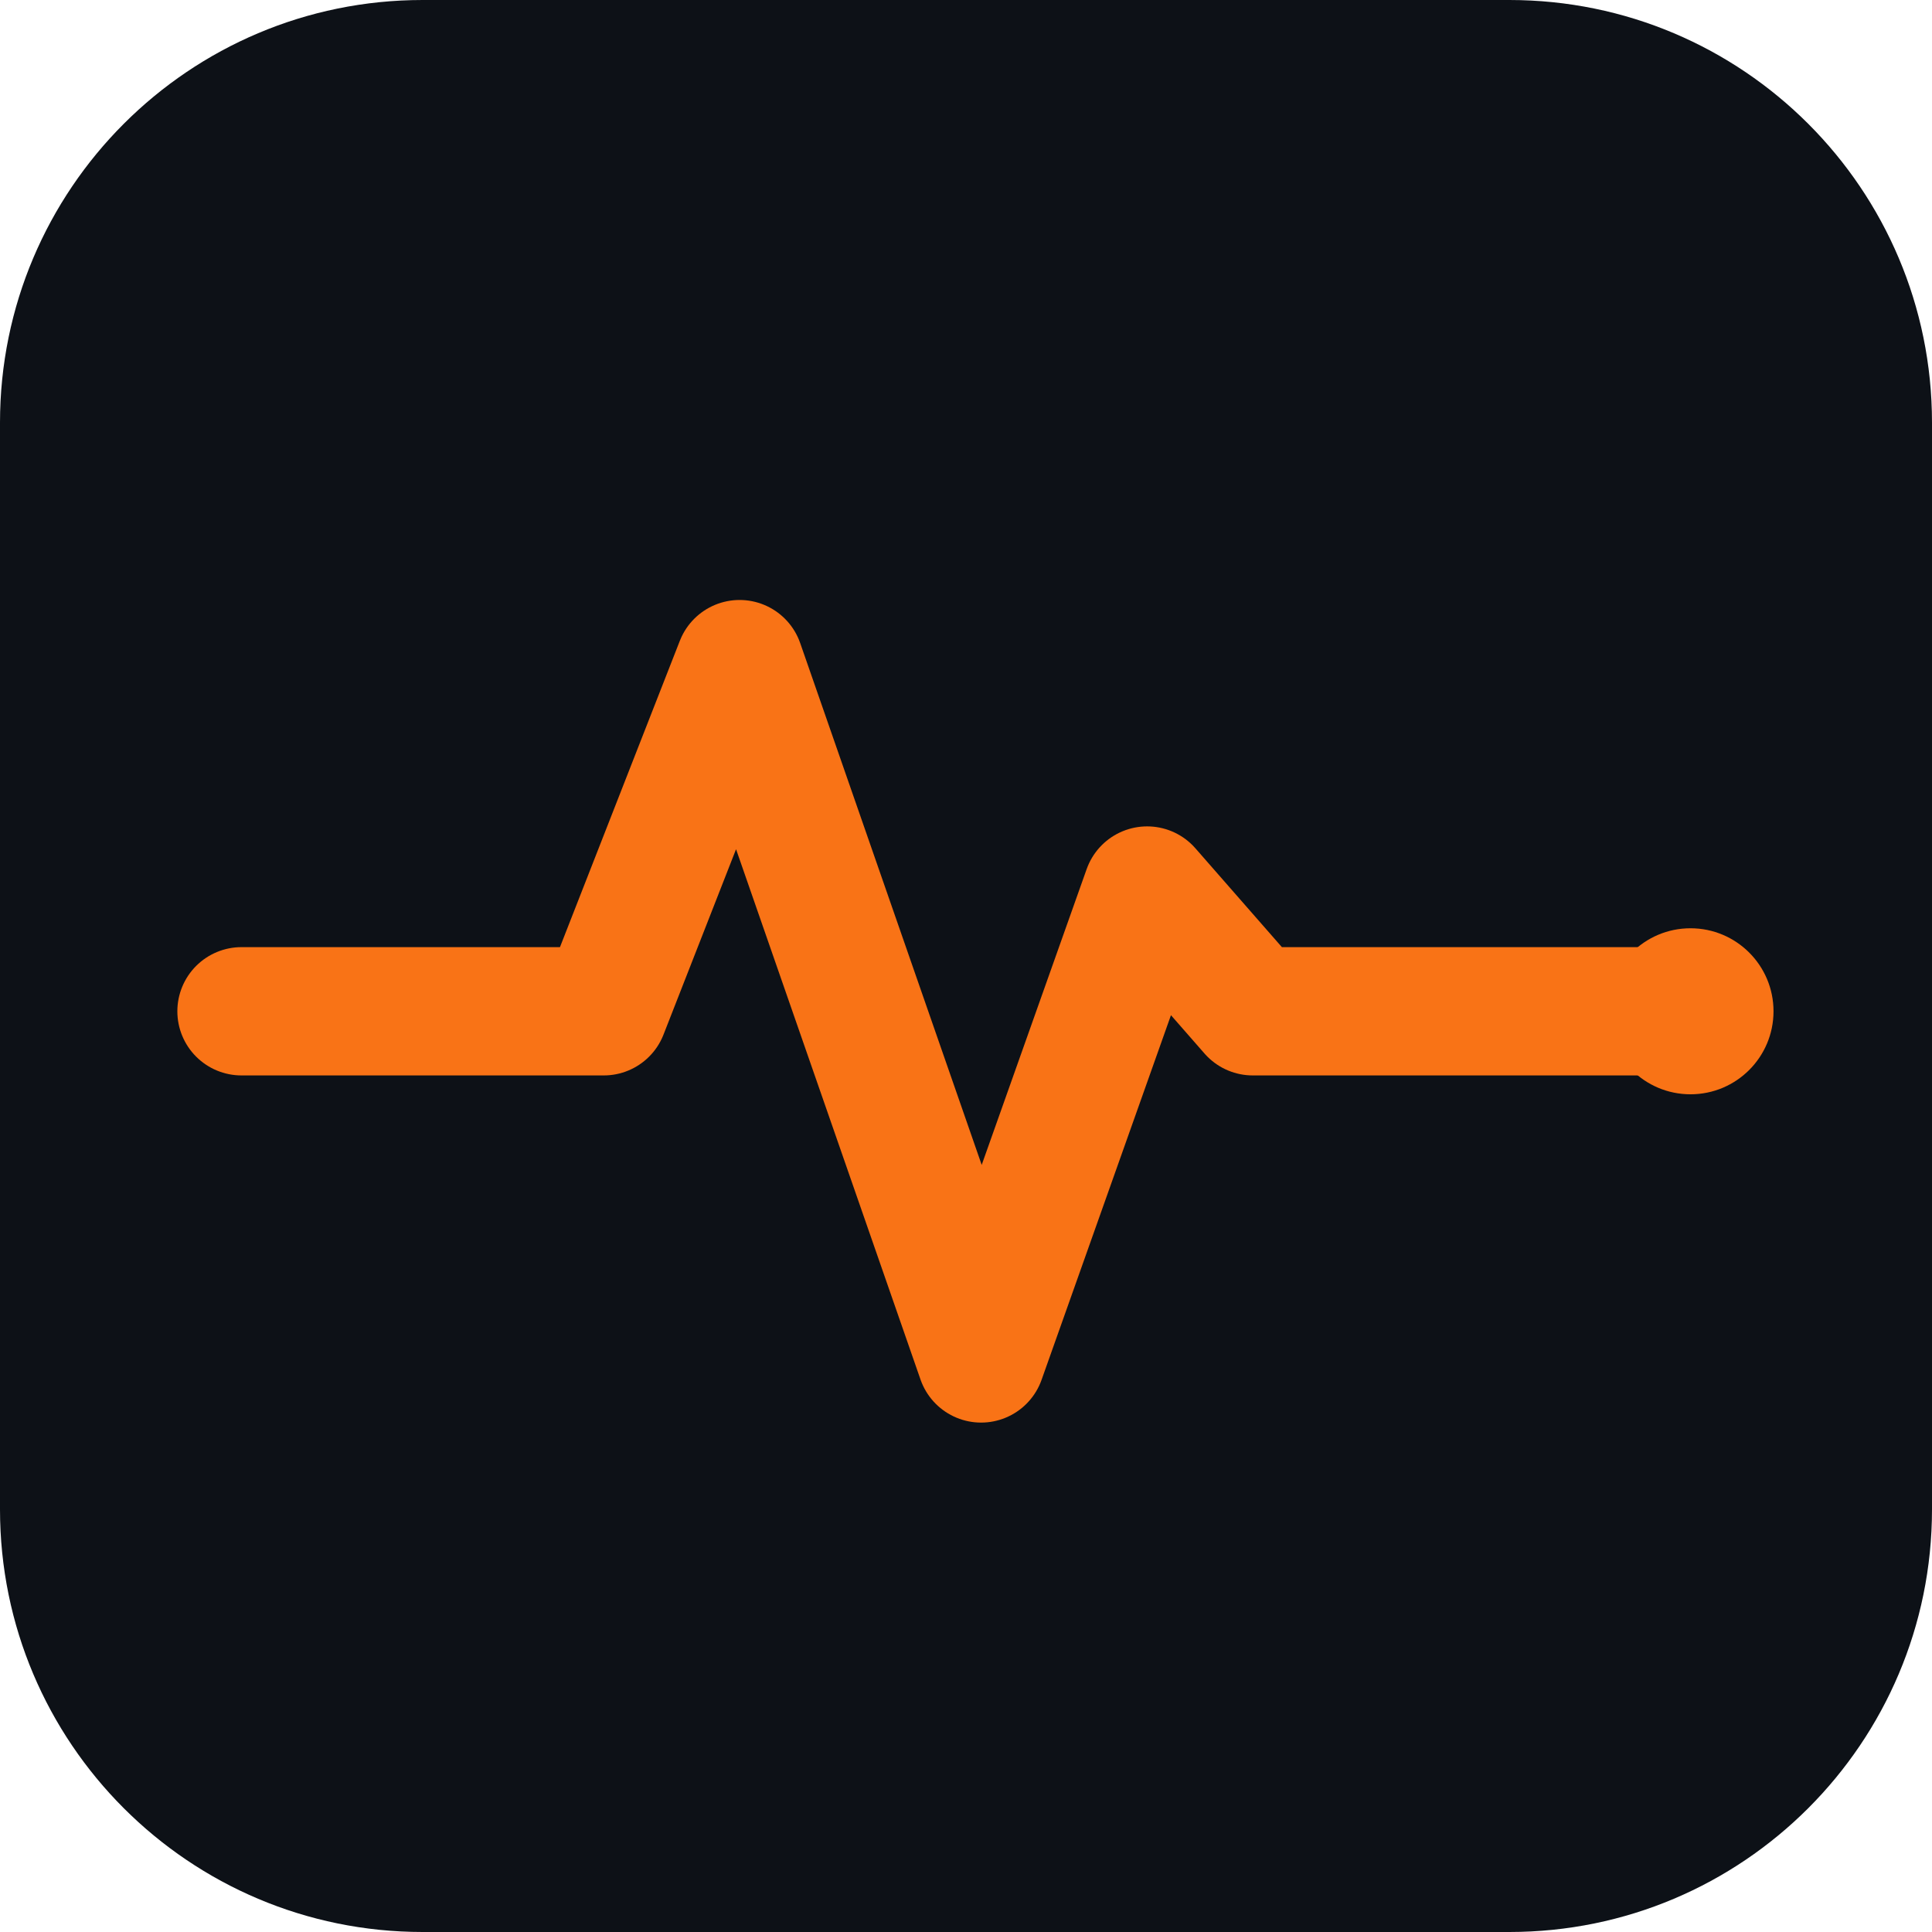
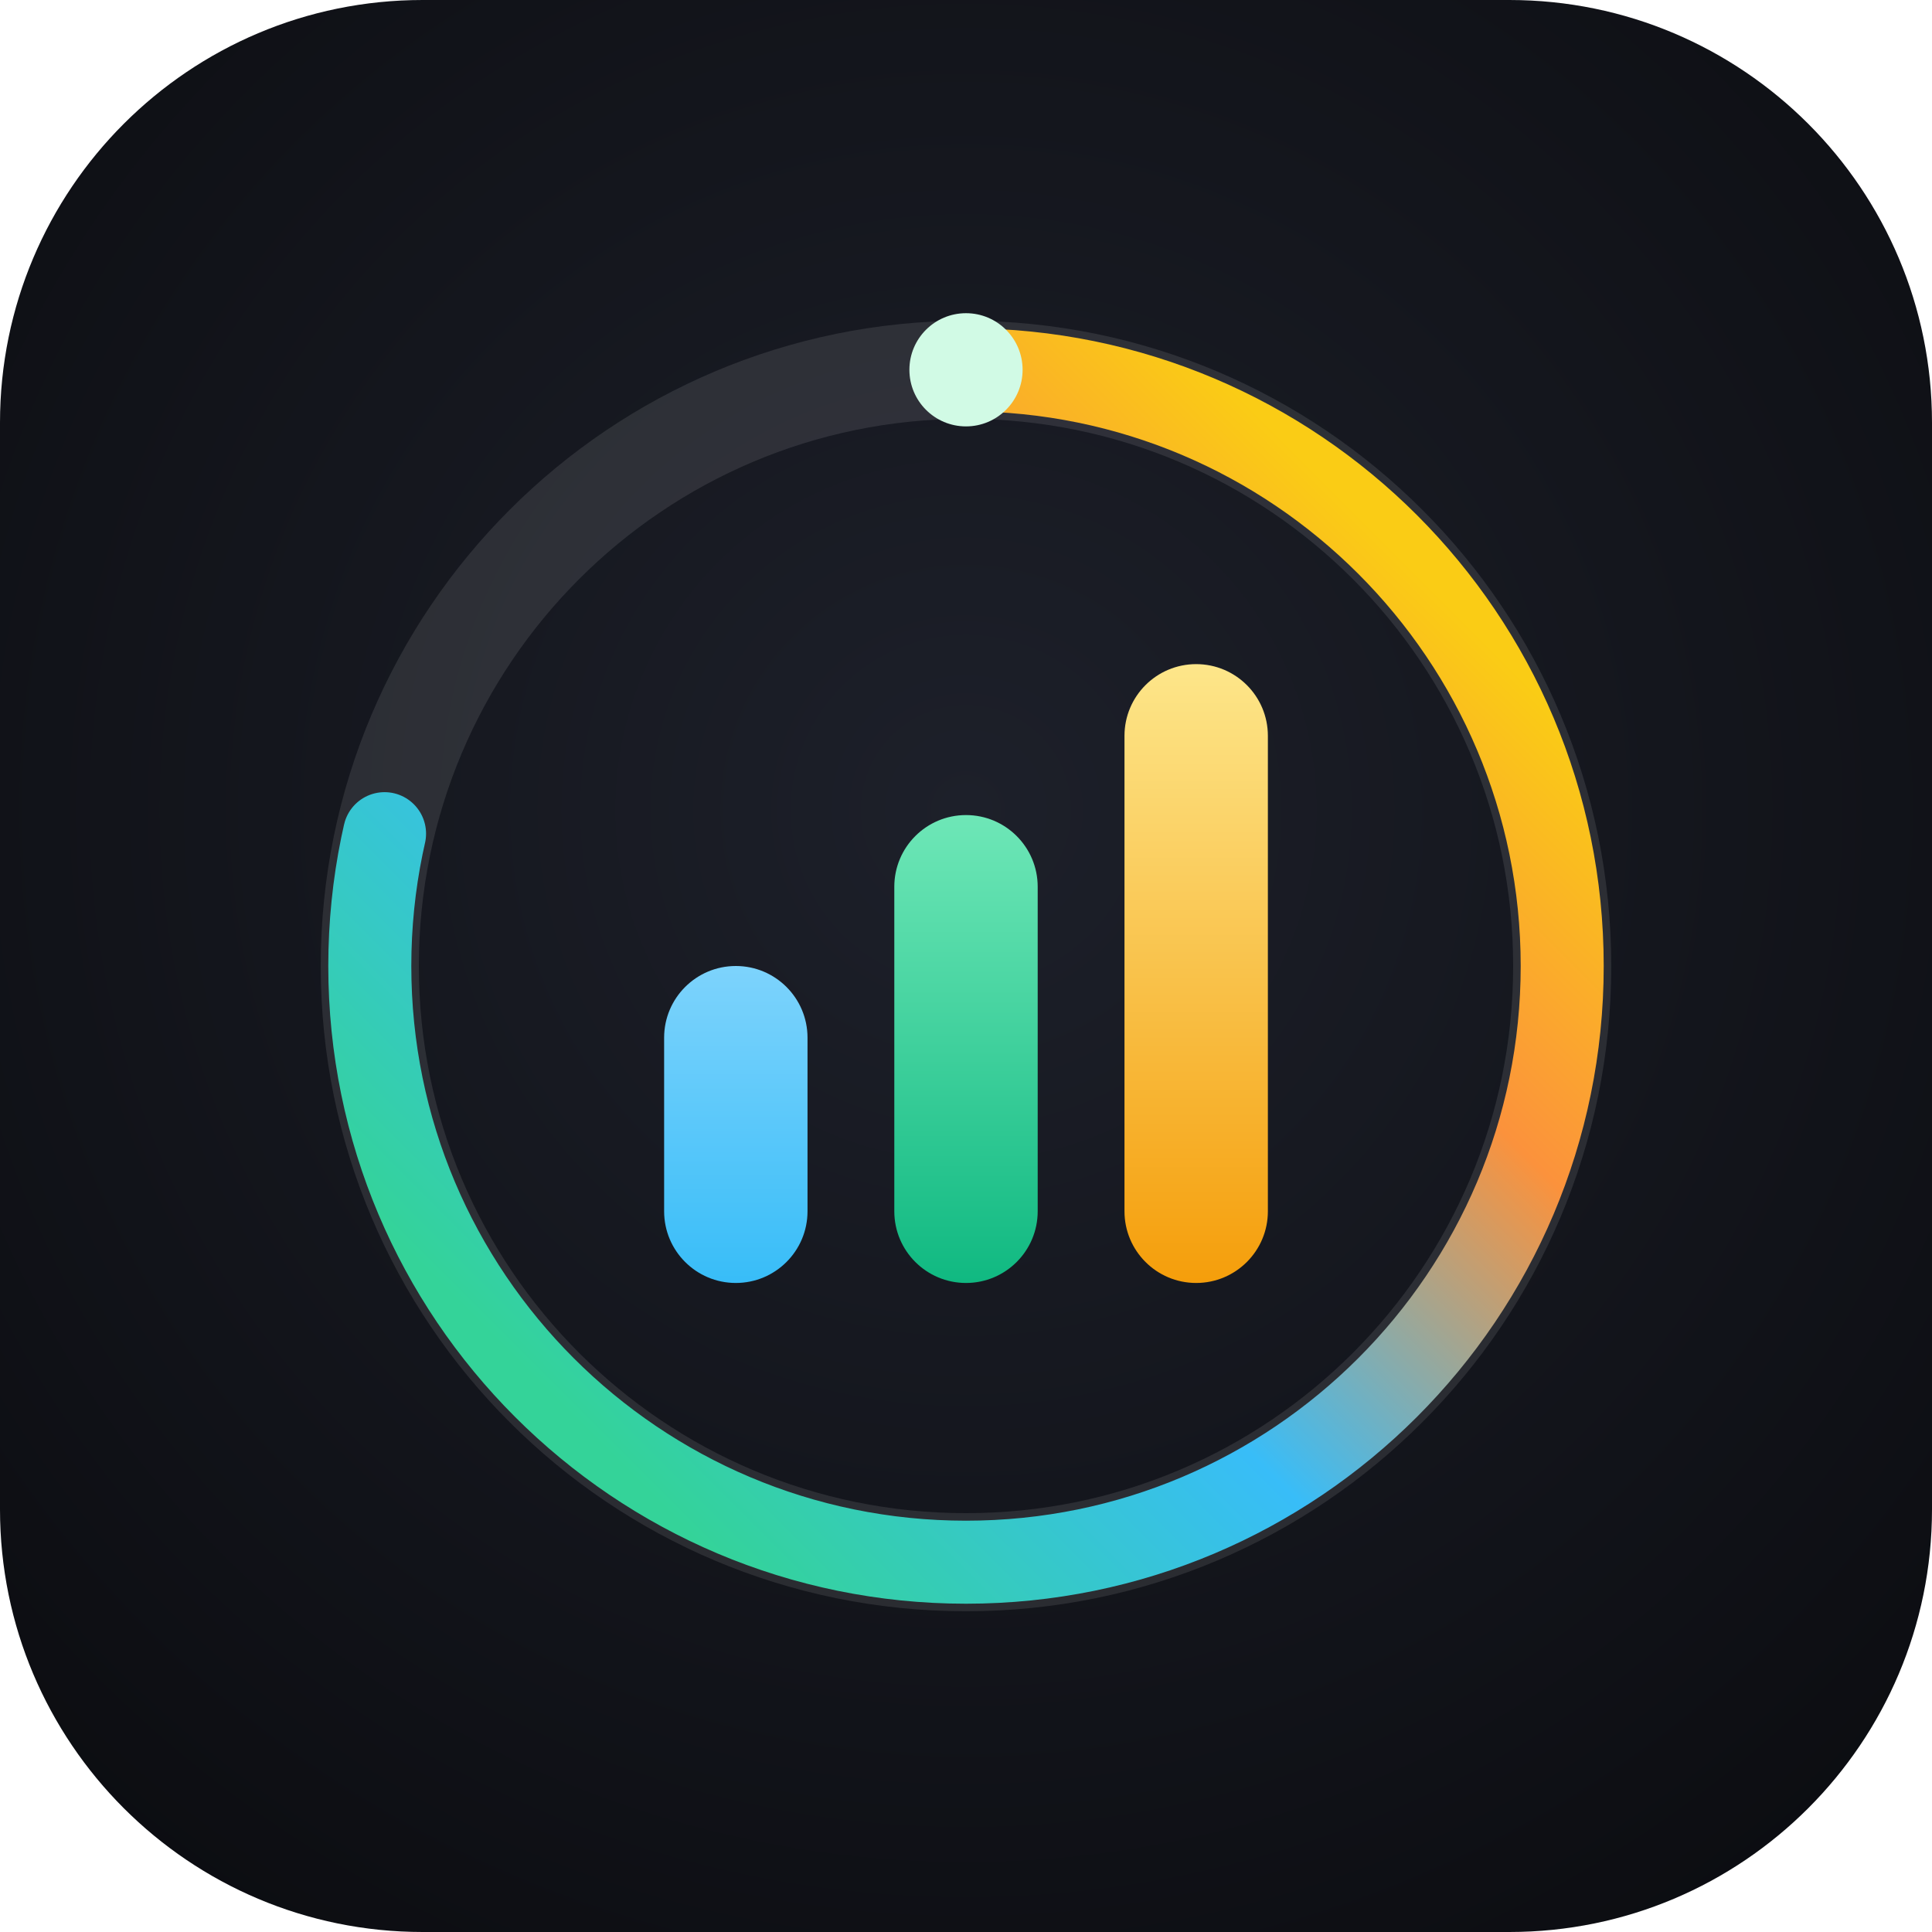
<svg xmlns="http://www.w3.org/2000/svg" viewBox="0 0 512 512">
-   <rect width="512" height="512" rx="112" fill="#0d1117" />
-   <path d="M64 268h96l36-92 64 184 44-124 28 32h116" fill="none" stroke="#f97316" stroke-width="34" stroke-linecap="round" stroke-linejoin="round" />
-   <circle cx="448" cy="268" r="22" fill="#f97316" />
+   <defs>
+     <radialGradient id="bg" cx="50%" cy="42%" r="72%">
+       <stop offset="0%" stop-color="#1d202a" />
+       <stop offset="100%" stop-color="#0b0c10" />
+     </radialGradient>
+     <linearGradient id="ring" x1="15%" y1="15%" x2="85%" y2="85%">
+       <stop offset="0%" stop-color="#34d399" />
+       <stop offset="38%" stop-color="#38bdf8" />
+       <stop offset="72%" stop-color="#fb923c" />
+       <stop offset="100%" stop-color="#facc15" />
+     </linearGradient>
+     <linearGradient id="bar1" x1="0" y1="0" x2="0" y2="1">
+       <stop offset="0%" stop-color="#7dd3fc" />
+       <stop offset="100%" stop-color="#38bdf8" />
+     </linearGradient>
+     <linearGradient id="bar2" x1="0" y1="0" x2="0" y2="1">
+       <stop offset="0%" stop-color="#6ee7b7" />
+       <stop offset="100%" stop-color="#10b981" />
+     </linearGradient>
+     <linearGradient id="bar3" x1="0" y1="0" x2="0" y2="1">
+       <stop offset="0%" stop-color="#fde68a" />
+       <stop offset="100%" stop-color="#f59e0b" />
+     </linearGradient>
+   </defs>
+   <rect width="512" height="512" rx="112" fill="url(#bg)" />
+   <circle cx="256" cy="256" r="158" fill="none" stroke="rgba(255,255,255,0.10)" stroke-width="26" />
+   <circle cx="256" cy="256" r="158" fill="none" stroke="url(#ring)" stroke-width="22" stroke-linecap="round" stroke-dasharray="780 993" transform="rotate(-90 256 256)" />
+   <circle cx="256" cy="98" r="15" fill="#d1fae5" />
+   <rect x="176" y="256" width="38" height="84" rx="19" fill="url(#bar1)" />
+   <rect x="237" y="216" width="38" height="124" rx="19" fill="url(#bar2)" />
+   <rect x="298" y="176" width="38" height="164" rx="19" fill="url(#bar3)" />
</svg>
